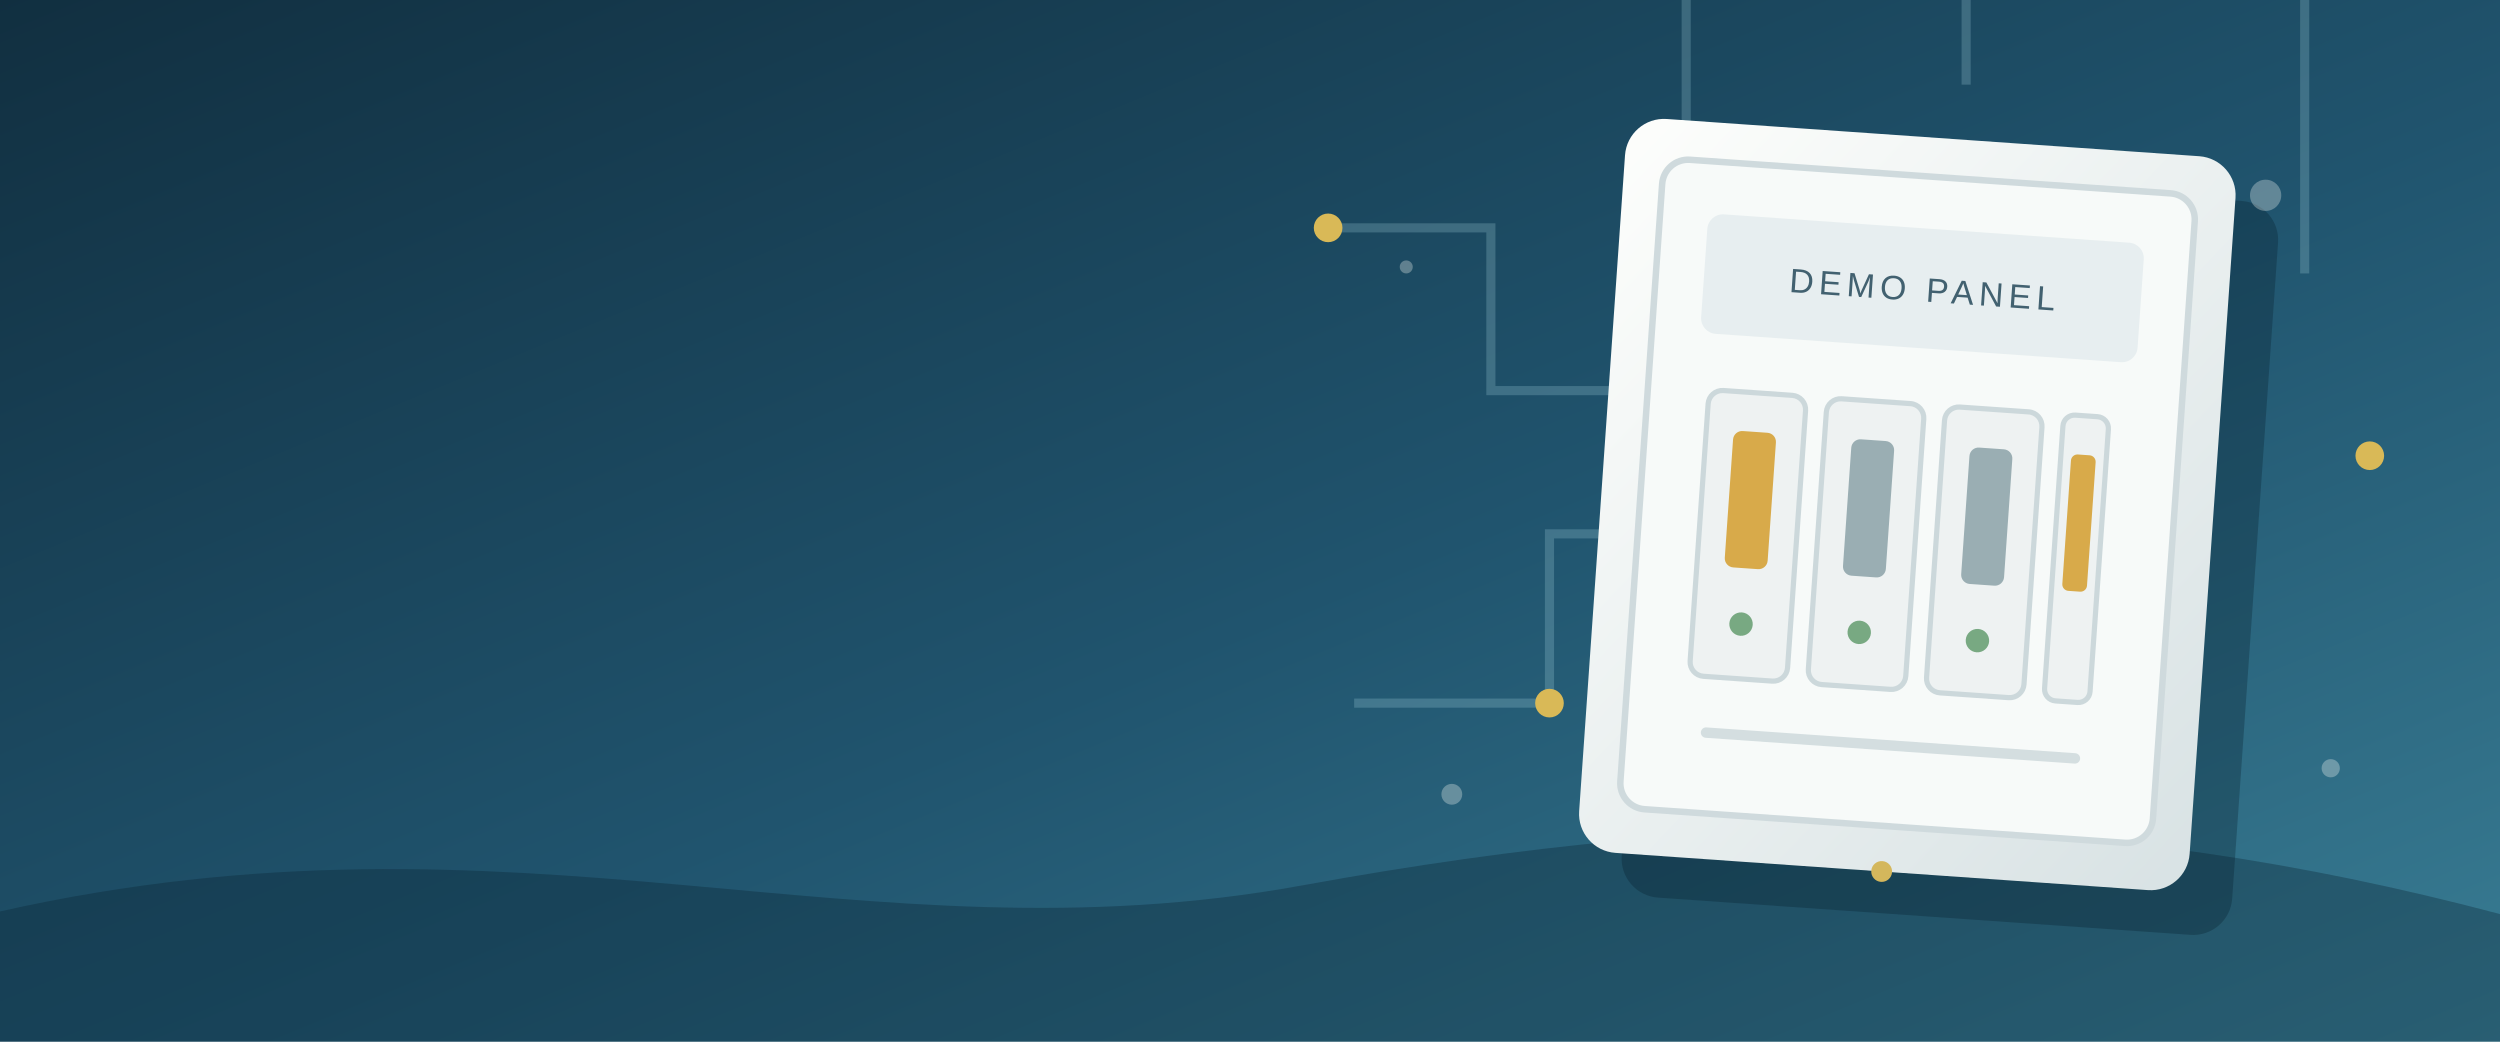
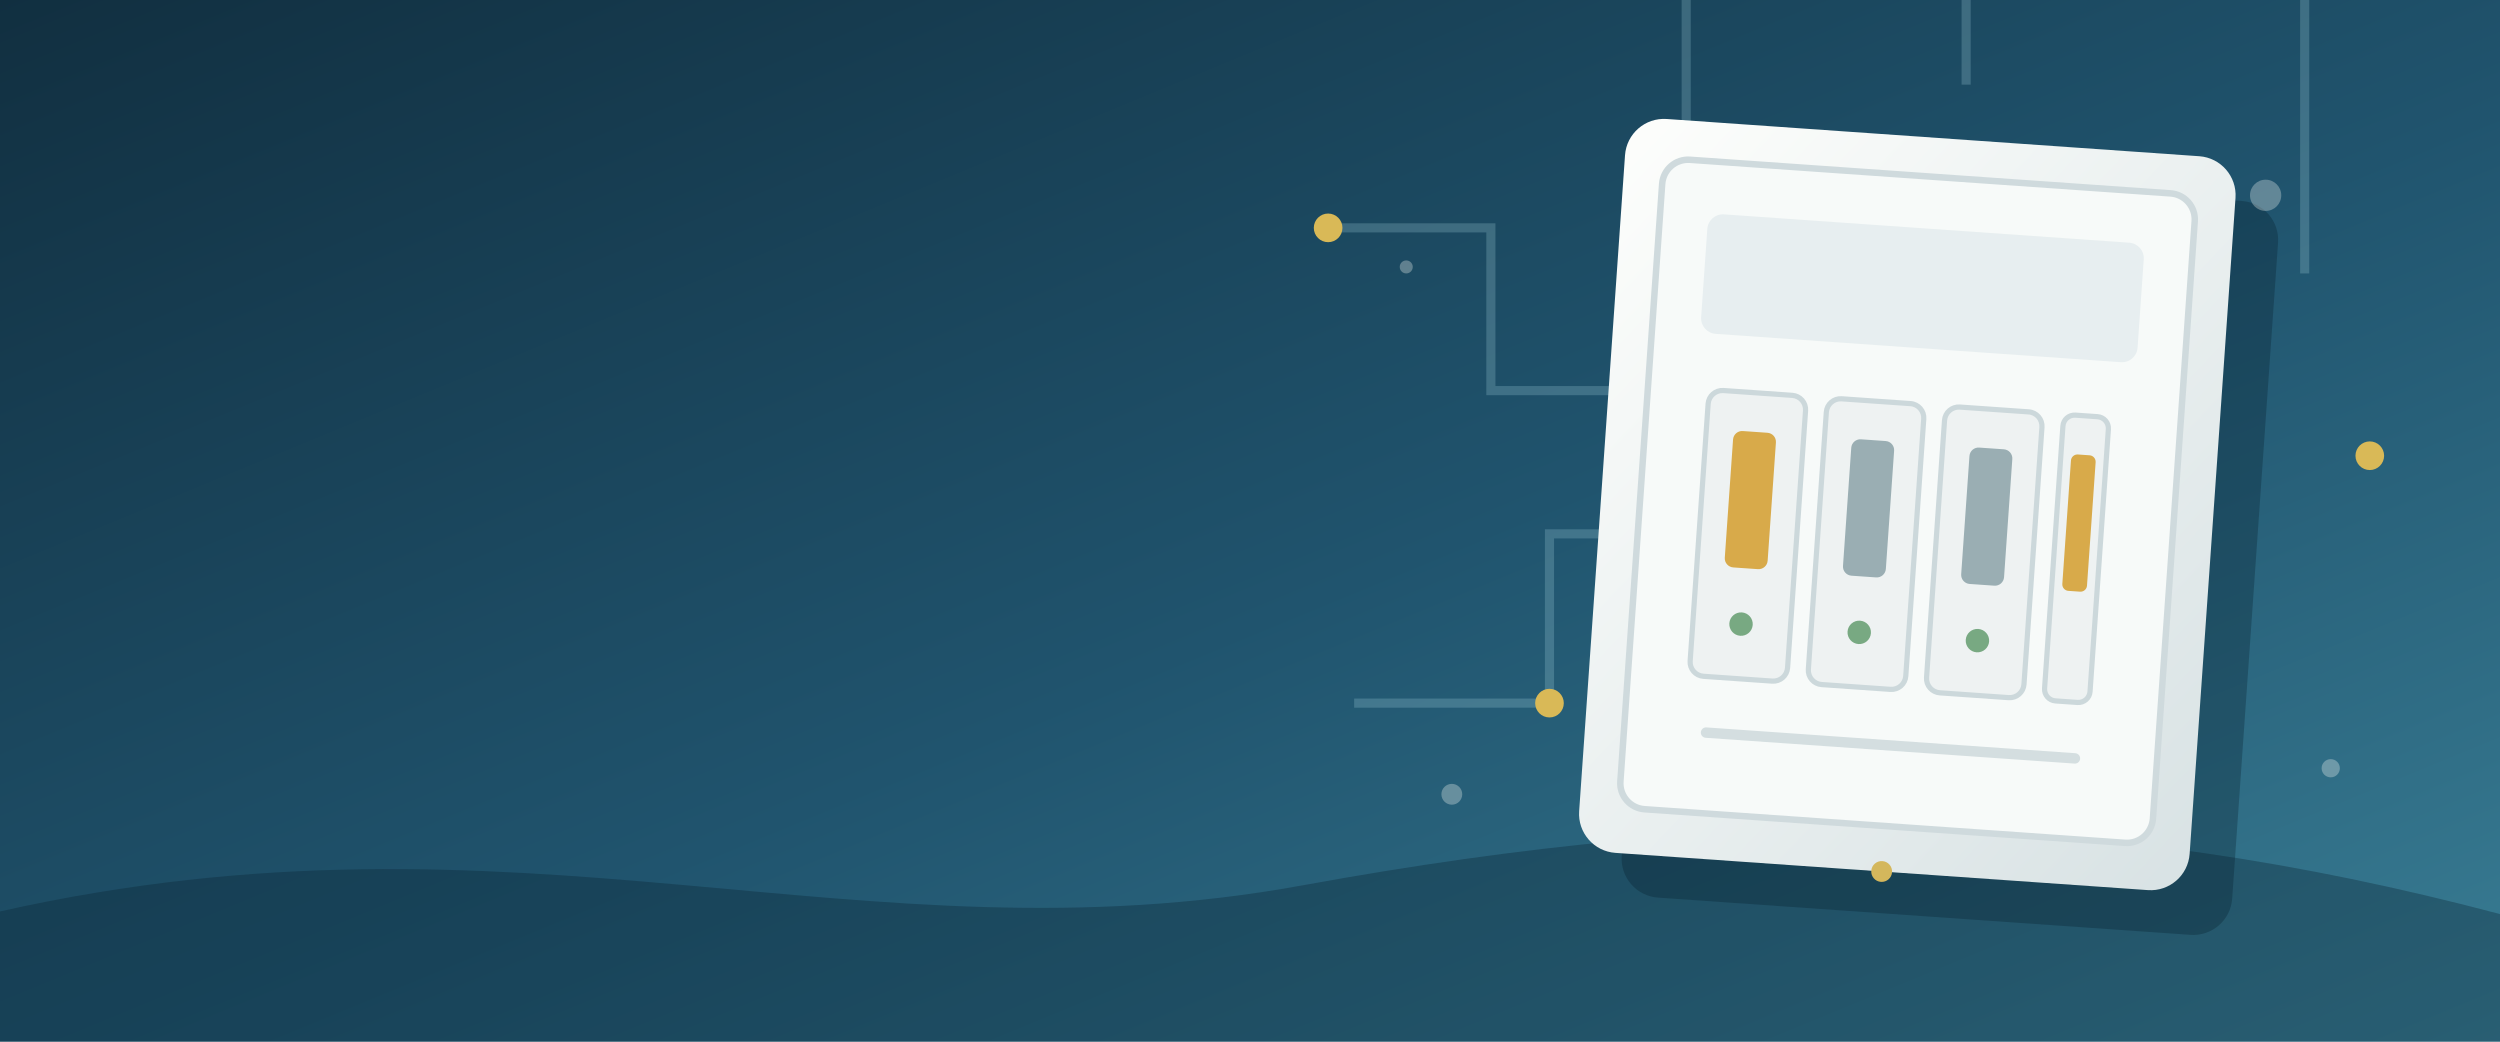
<svg xmlns="http://www.w3.org/2000/svg" width="1920" height="800" viewBox="0 0 1920 800" fill="none">
  <defs>
    <linearGradient id="bg" x1="0" y1="0" x2="1" y2="1">
      <stop stop-color="#112F40" />
      <stop offset=".55" stop-color="#20546E" />
      <stop offset="1" stop-color="#397D94" />
    </linearGradient>
    <linearGradient id="case" x1="0" y1="0" x2="1" y2="1">
      <stop stop-color="#FDFEFC" />
      <stop offset="1" stop-color="#D8E2E4" />
    </linearGradient>
  </defs>
  <rect width="1920" height="800" fill="url(#bg)" />
  <path d="M0 700c400-90 660 42 1000-20s610-60 920 22v98H0z" fill="#0B2534" fill-opacity=".34" />
  <g fill="none" stroke="#B7E4EC" stroke-opacity=".22" stroke-width="7">
    <path d="M1020 175h125v125h150v-80h170v130h220" />
    <path d="M1040 540h150V410h150v85h150V350h190" />
    <path d="M1295 0v125M1510 0v65M1770 0v210" />
  </g>
  <g fill="#D9B957">
    <circle cx="1020" cy="175" r="11" />
    <circle cx="1590" cy="220" r="11" />
    <circle cx="1820" cy="350" r="11" />
    <circle cx="1190" cy="540" r="11" />
    <circle cx="1640" cy="495" r="11" />
  </g>
  <g transform="translate(1230 105) rotate(4 235 280)">
    <rect x="35" y="32" width="470" height="565" rx="30" fill="#061D2A" fill-opacity=".3" />
    <rect width="470" height="565" rx="30" fill="url(#case)" />
    <rect x="30" y="30" width="410" height="500" rx="20" fill="#F7FAF9" stroke="#CFDADD" stroke-width="5" />
    <rect x="67" y="70" width="336" height="92" rx="12" fill="#E7EEF0" />
-     <text x="235" y="126" text-anchor="middle" font-family="Arial,sans-serif" font-size="26" letter-spacing="4" fill="#426170">DEMO PANEL</text>
    <g>
      <rect x="77" y="205" width="75" height="220" rx="11" fill="#EEF2F2" stroke="#CCD8DB" stroke-width="4" />
      <rect x="168" y="205" width="75" height="220" rx="11" fill="#EEF2F2" stroke="#CCD8DB" stroke-width="4" />
      <rect x="259" y="205" width="75" height="220" rx="11" fill="#EEF2F2" stroke="#CCD8DB" stroke-width="4" />
      <rect x="350" y="205" width="35" height="220" rx="9" fill="#EEF2F2" stroke="#CCD8DB" stroke-width="4" />
      <rect x="98" y="235" width="33" height="105" rx="7" fill="#D8AA4A" />
      <rect x="189" y="235" width="33" height="105" rx="7" fill="#9AAEB3" />
      <rect x="280" y="235" width="33" height="105" rx="7" fill="#9AAEB3" />
      <rect x="358" y="235" width="19" height="105" rx="5" fill="#D8AA4A" />
      <circle cx="114" cy="383" r="9" fill="#78A982" />
      <circle cx="205" cy="383" r="9" fill="#78A982" />
      <circle cx="296" cy="383" r="9" fill="#78A982" />
    </g>
    <path d="M93 468h284" stroke="#D4DEE0" stroke-width="8" stroke-linecap="round" />
    <circle cx="235" cy="565" r="8" fill="#D4B75C" />
  </g>
  <g fill="#FFFDF8" fill-opacity=".3">
    <circle cx="1115" cy="610" r="8" />
    <circle cx="1740" cy="150" r="12" />
    <circle cx="1080" cy="205" r="5" />
    <circle cx="1790" cy="590" r="7" />
  </g>
</svg>
